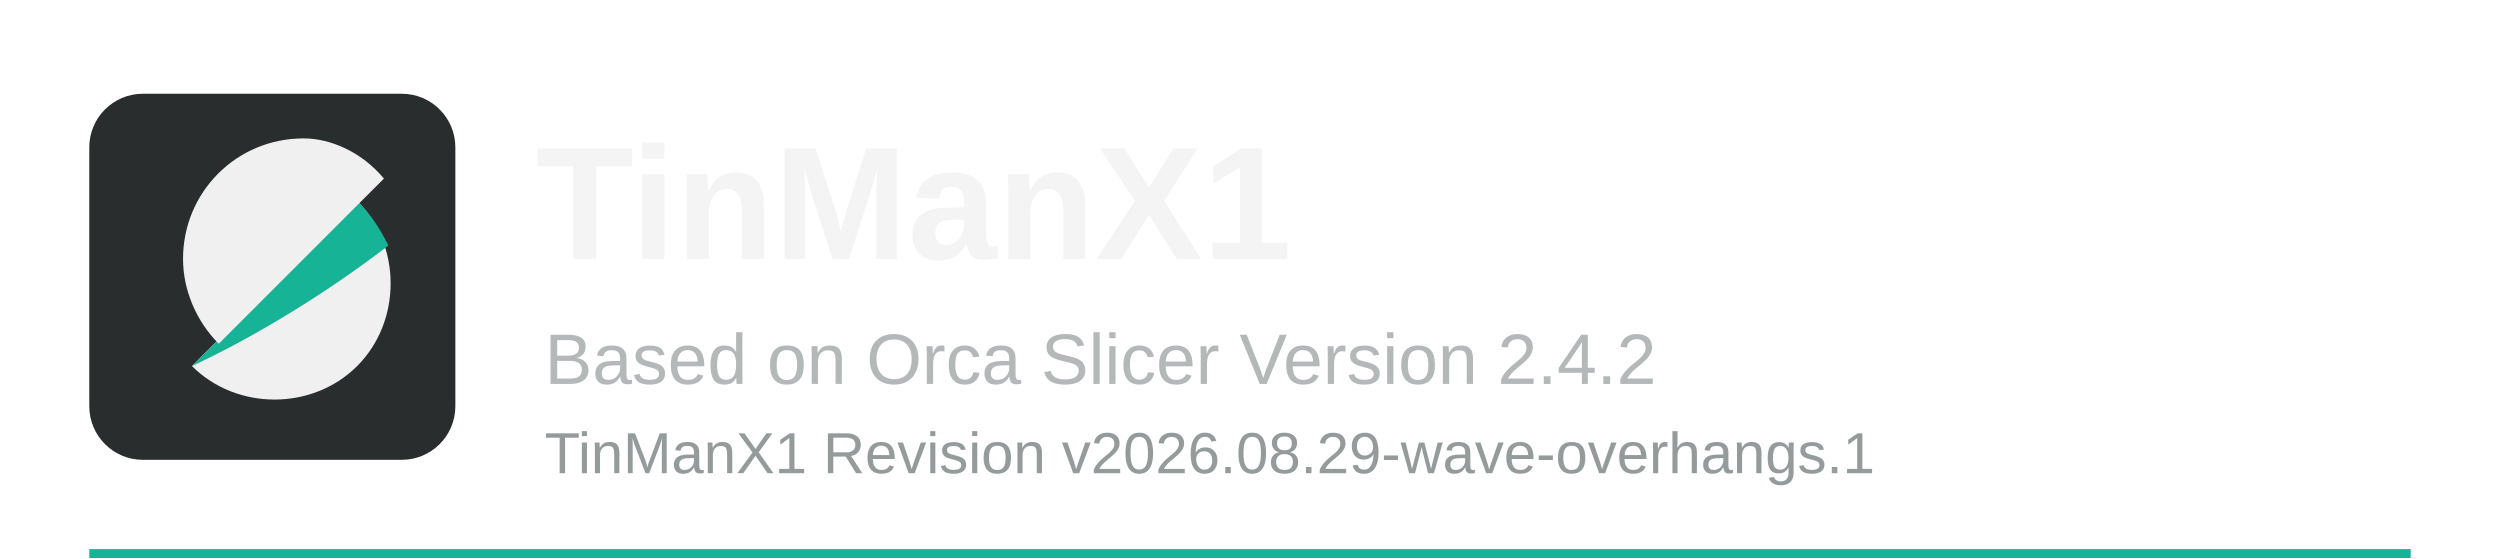
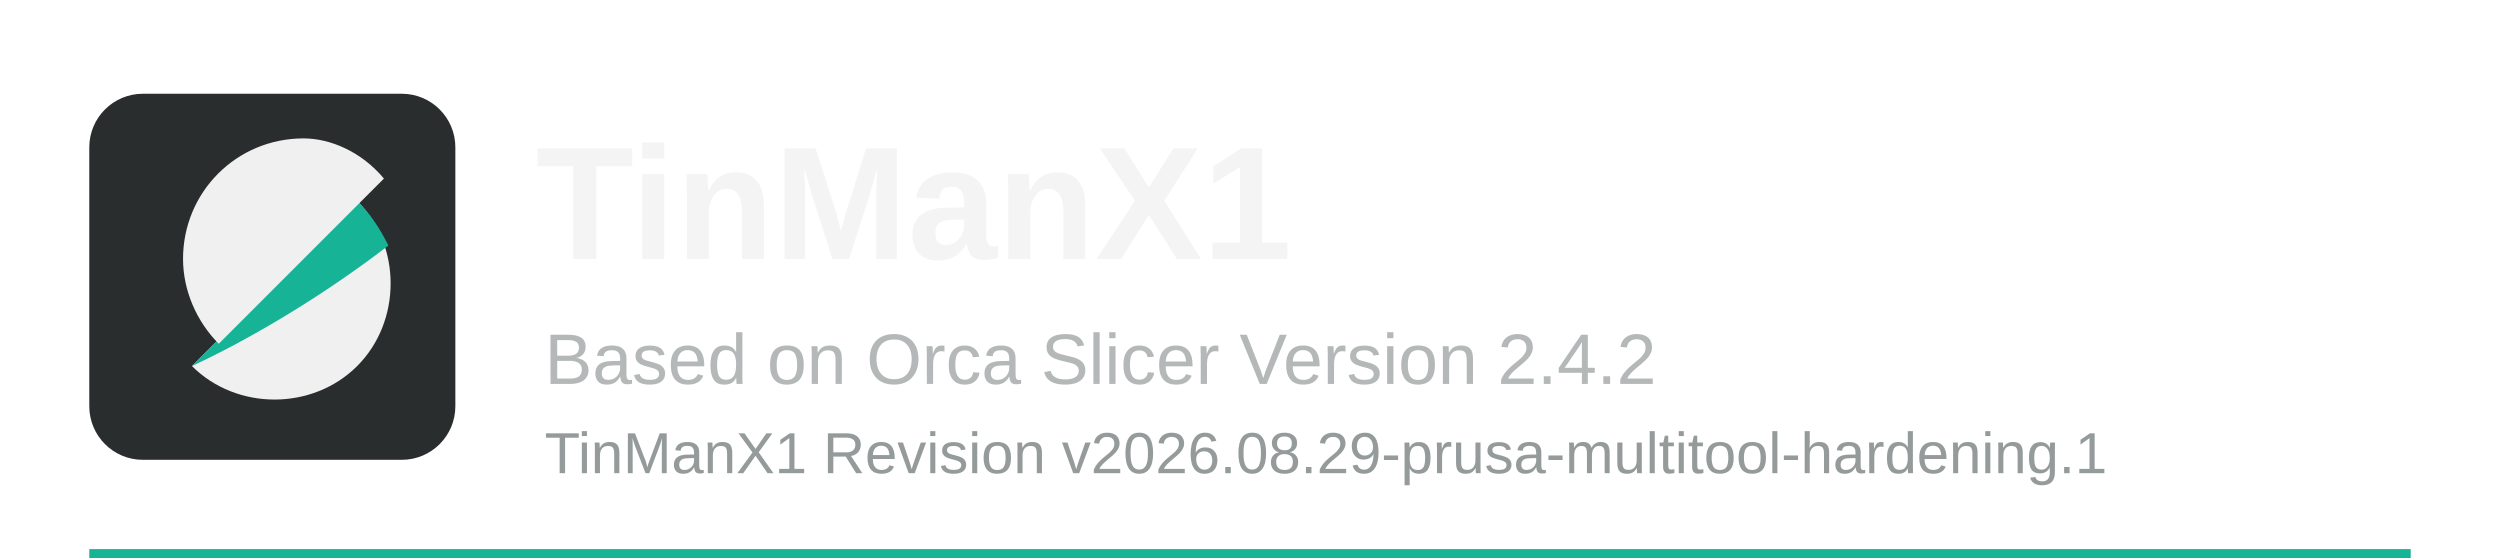
<svg xmlns="http://www.w3.org/2000/svg" width="560" height="125" viewBox="0 0 560 125">
  <rect x="20" y="123" width="520" height="2" fill="#17b397" />
  <rect x="20" y="21" width="82" height="82" rx="12" fill="#2a2d2e" />
  <path d="M43 82c10 10 27 10 37 0s10-27 0-37L43 82z" fill="#f0f0f0" />
  <path d="M80 45L43 82c15-7 31-17 44-27-2-4-4-7-7-10z" fill="#17b397" />
  <path d="M68 31c-15 0-27 12-27 27 0 7 3 14 8 19l37-37c-5-6-12-9-18-9z" fill="#f0f0f0" />
  <text x="120" y="58" font-family="Arial, Helvetica, sans-serif" font-size="36" font-weight="700" fill="#f4f4f4">TinManX1</text>
  <text x="122" y="86" font-family="Arial, Helvetica, sans-serif" font-size="16" fill="#b5b8b8">Based on Orca Slicer Version 2.4.2</text>
-   <text x="122" y="106" font-family="Arial, Helvetica, sans-serif" font-size="13" fill="#959b9b">TinManX1 Revision v2026.08.29-wave-overhangs.1</text>
+   <text x="122" y="106" font-family="Arial, Helvetica, sans-serif" font-size="13" fill="#959b9b">TinManX1 Revision v2026.08.29-prusa-multitool-hardening.1</text>
</svg>
